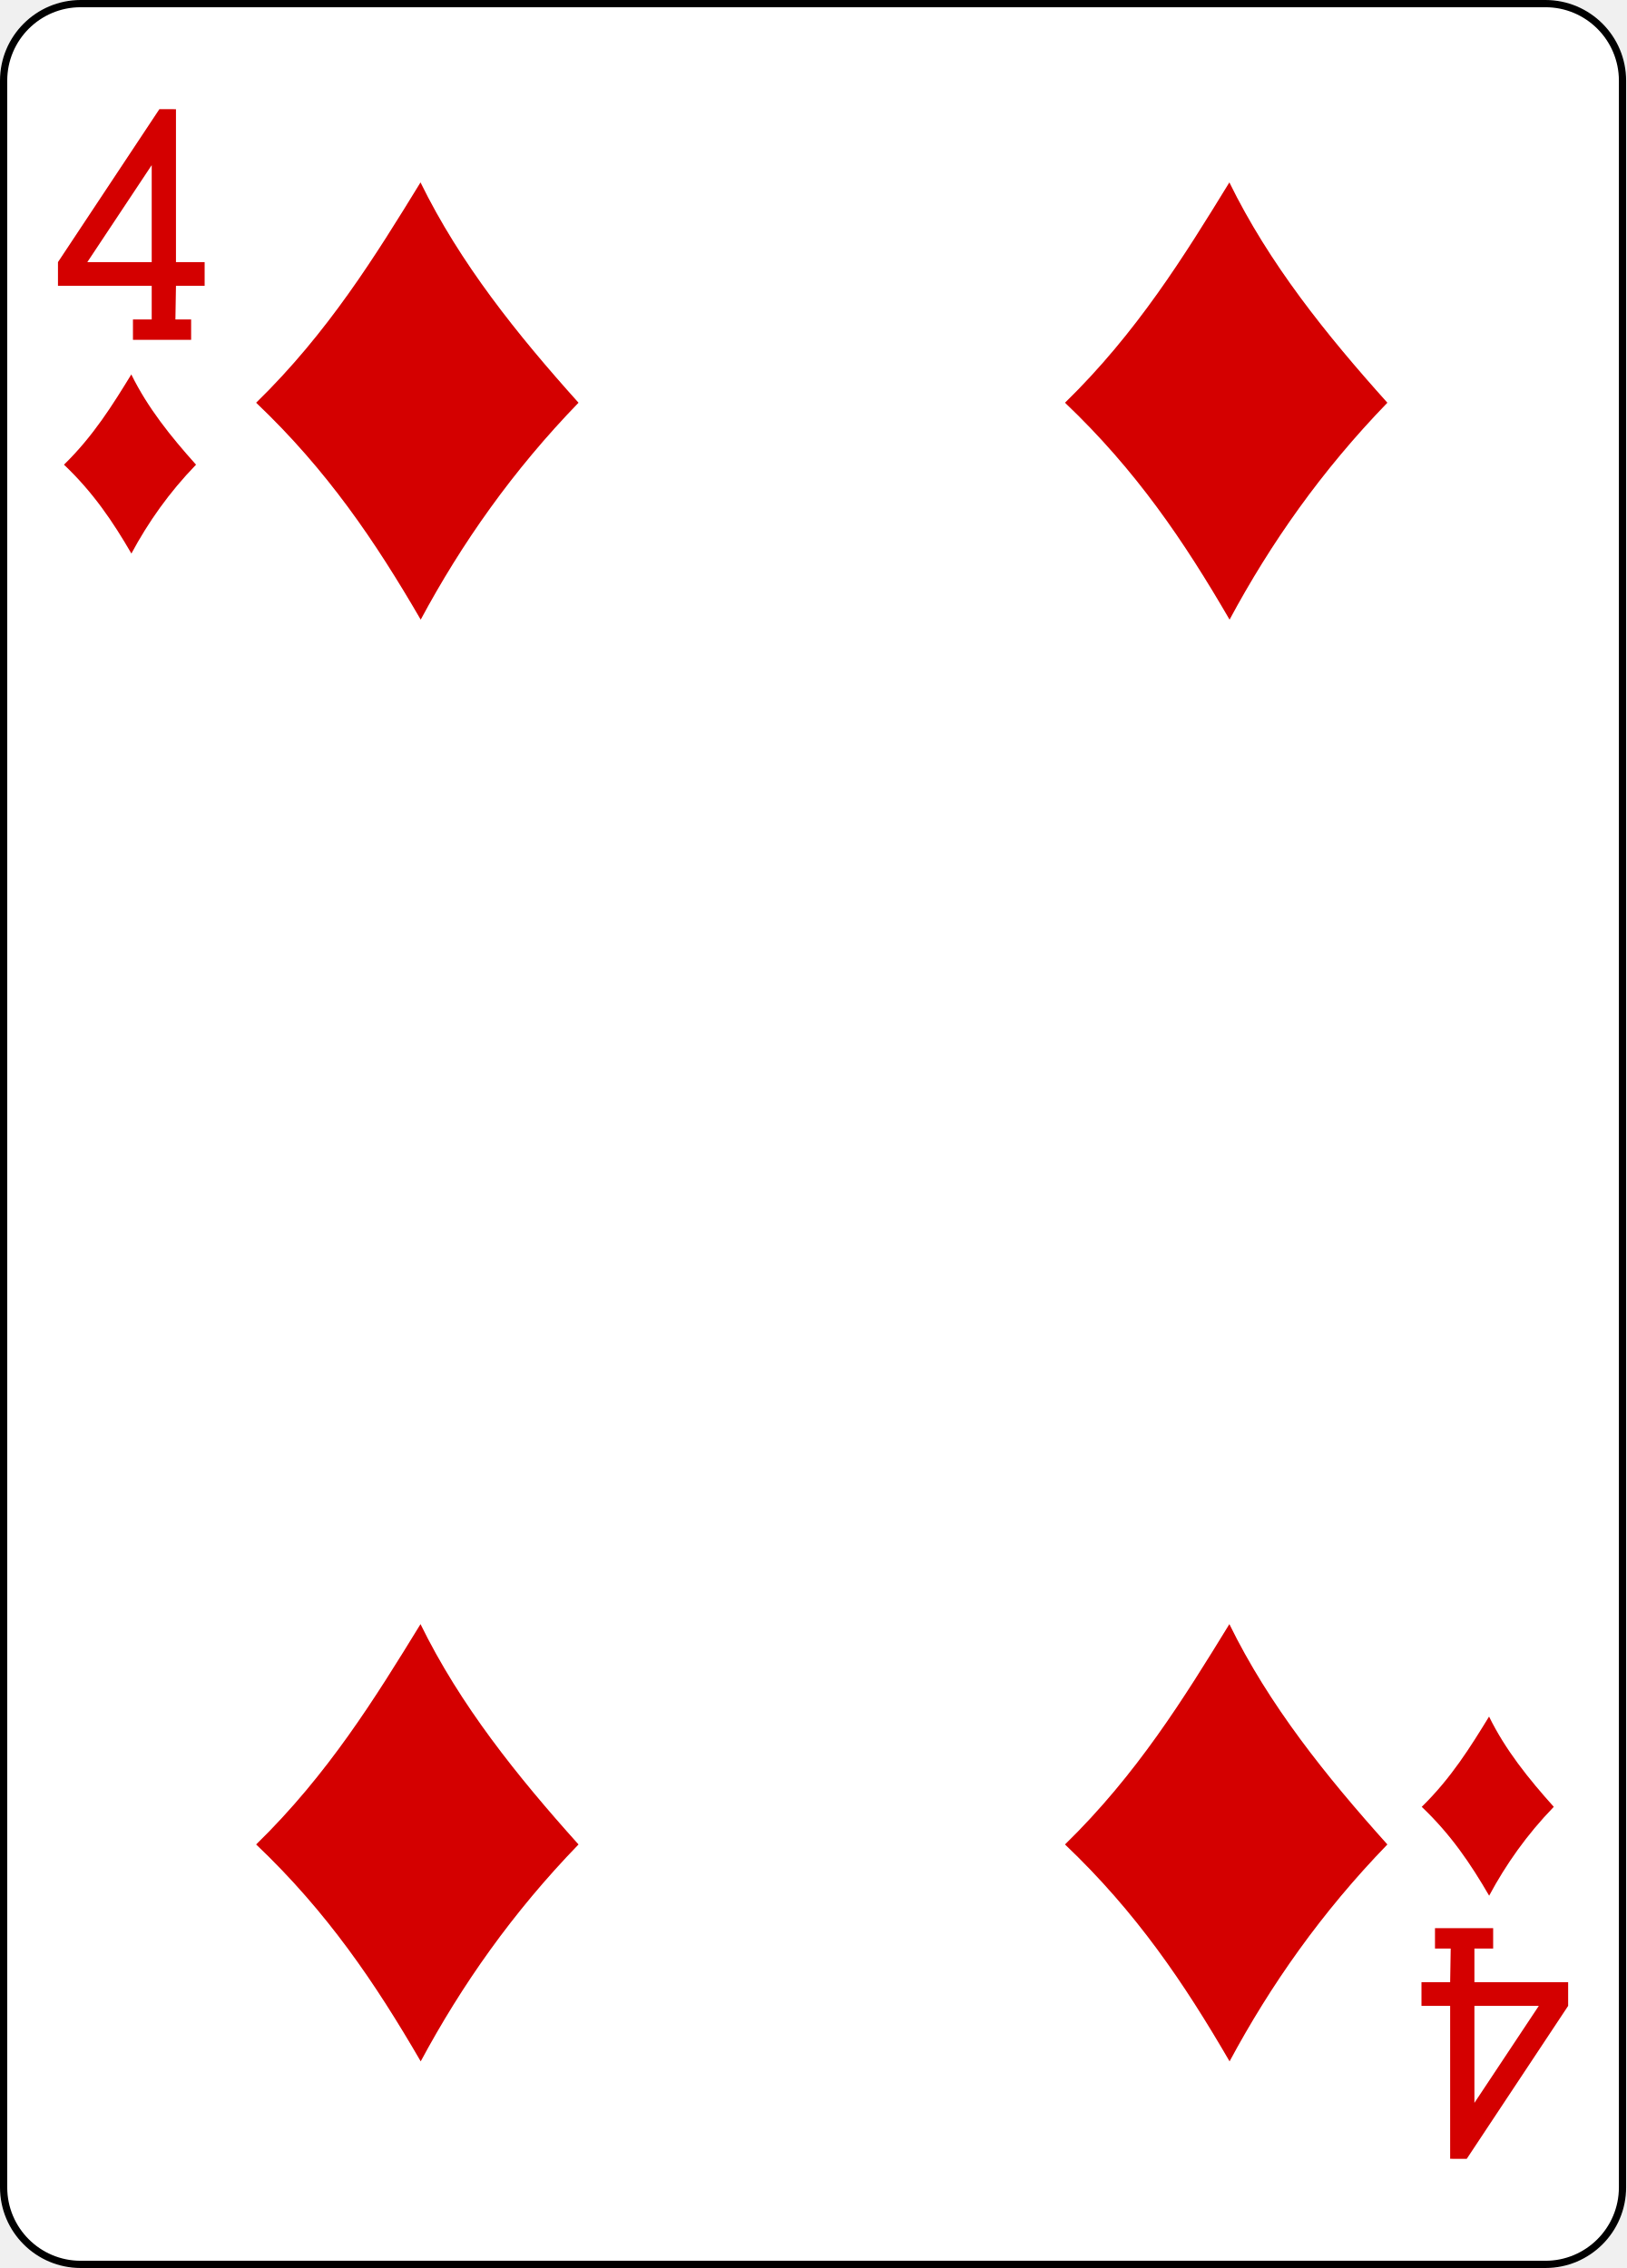
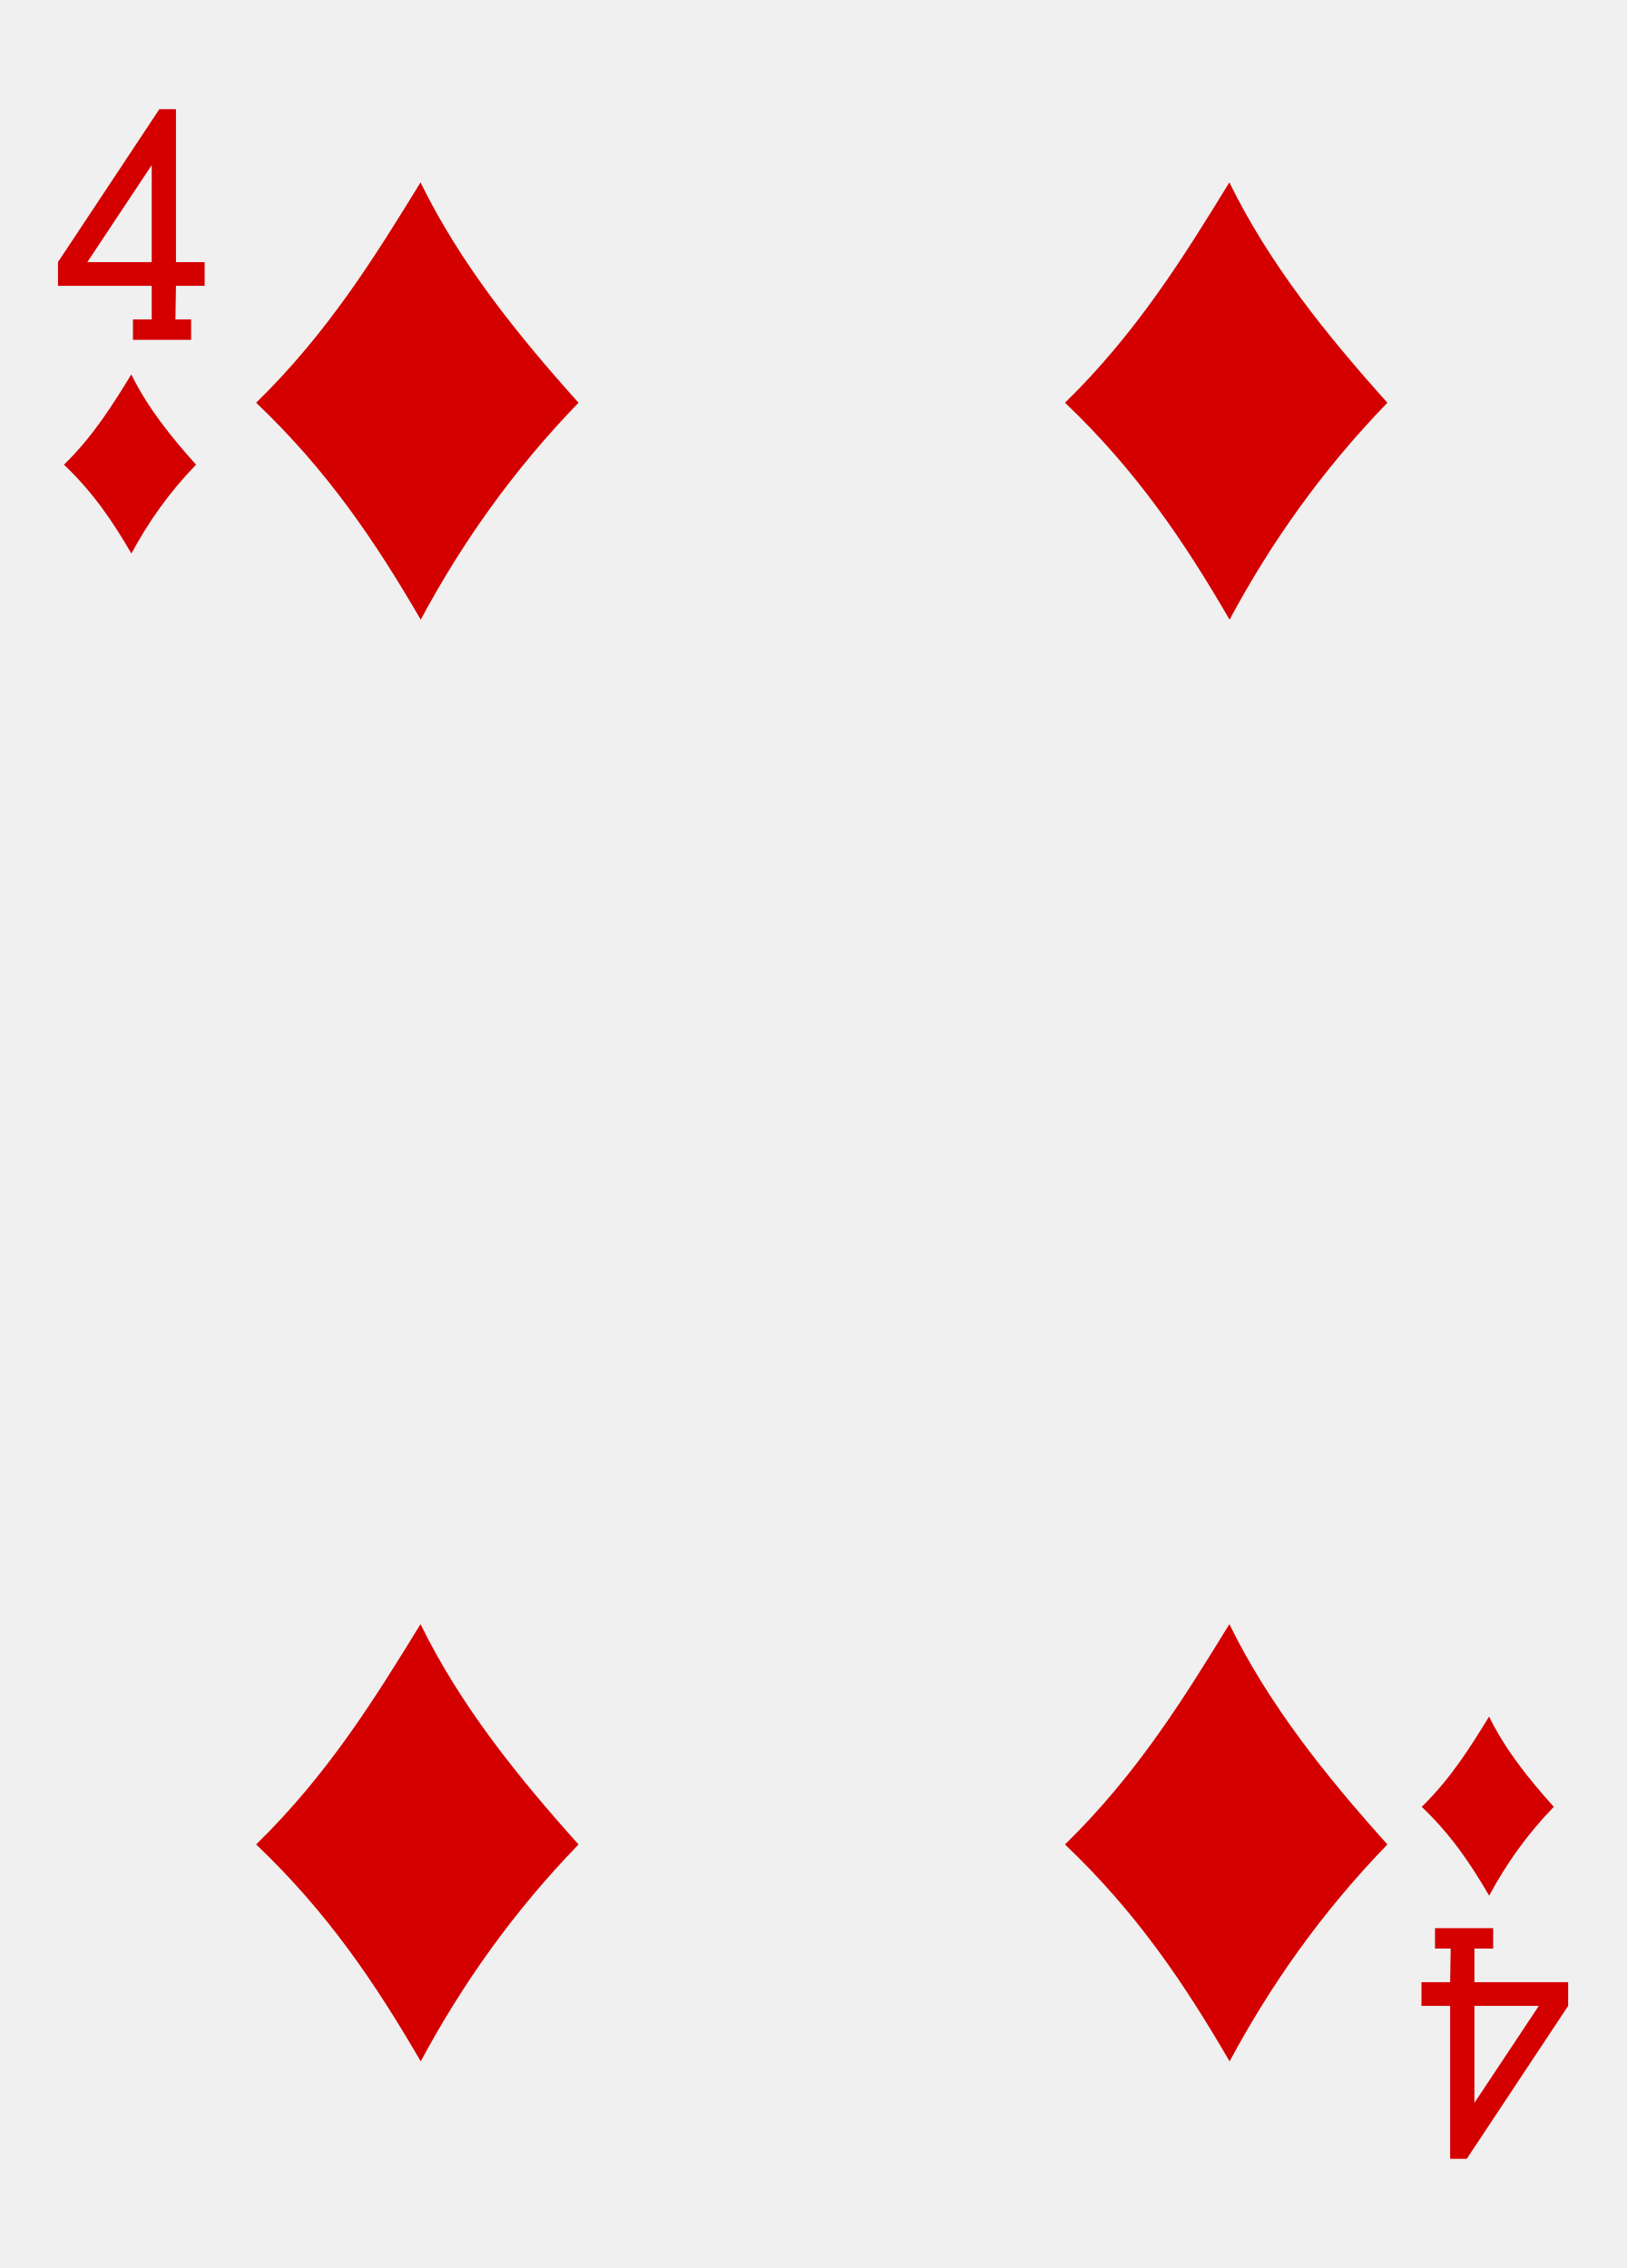
<svg xmlns="http://www.w3.org/2000/svg" version="1.1" id="svg4423" height="312.808" width="224.225">
  <defs id="defs4425" />
  <g id="layer1" transform="translate(-259.9347,-369.7772)">
-     <g id="g8902-0" style="display:inline" transform="translate(-6443.953,3117.087)">
-       <rect ry="10.63" rx="10.63" style="display:inline;fill:#ffffff;fill-opacity:1;stroke:#000000;stroke-width:0.997;stroke-miterlimit:4;stroke-dasharray:none;stroke-opacity:1" id="rect6353-6" width="223.228" height="311.811" x="6704.386" y="-2746.811" />
-       <g id="g8591-1" transform="matrix(0.3010621,0,0,0.3010621,5623.293,-1949.67)" style="fill:#d40000;fill-opacity:1">
-         <path id="path3656" d="m 3706.588,-2464.922 c 32.952,-32.158 54.594,-67.22 75.29,-100.939 18.15,37.102 44.197,69.561 72.364,100.939 -30.137,31.118 -53.494,64.393 -72.274,99.374 -20.818,-35.859 -42.736,-68.33 -75.381,-99.374 z" style="fill:#d40000;fill-opacity:1" />
-         <path style="fill:#d40000;fill-opacity:1" d="m 3706.588,-1804.437 c 32.952,-32.158 54.594,-67.22 75.29,-100.939 18.15,37.102 44.197,69.561 72.365,100.939 -30.137,31.118 -53.494,64.393 -72.274,99.374 -20.818,-35.859 -42.736,-68.33 -75.381,-99.374 z" id="path3658" />
-         <path id="path3660" d="m 4077.053,-2464.922 c 32.952,-32.158 54.594,-67.22 75.29,-100.939 18.15,37.102 44.197,69.561 72.365,100.939 -30.137,31.118 -53.494,64.393 -72.274,99.374 -20.818,-35.859 -42.736,-68.33 -75.381,-99.374 z" style="fill:#d40000;fill-opacity:1" />
-         <path style="fill:#d40000;fill-opacity:1" d="m 4077.053,-1804.437 c 32.952,-32.158 54.594,-67.22 75.29,-100.939 18.15,37.102 44.197,69.561 72.365,100.939 -30.137,31.118 -53.494,64.393 -72.274,99.374 -20.818,-35.859 -42.736,-68.33 -75.381,-99.374 z" id="path3664" />
-         <path style="fill:#d40000;fill-opacity:1" d="m 4240.438,-1821.675 c 13.499,-13.173 22.364,-27.536 30.842,-41.349 7.435,15.199 18.105,28.495 29.644,41.349 -12.346,12.747 -21.914,26.378 -29.607,40.708 -8.528,-14.689 -17.506,-27.991 -30.879,-40.708 z" id="path3738" />
-         <path id="path3740" d="m 3618.577,-2436.54 c 13.499,-13.173 22.364,-27.536 30.842,-41.349 7.435,15.199 18.105,28.495 29.644,41.349 -12.346,12.747 -21.914,26.378 -29.607,40.708 -8.528,-14.689 -17.506,-27.991 -30.879,-40.708 z" style="fill:#d40000;fill-opacity:1" />
-         <path style="display:inline;fill:#d40000;fill-opacity:1" d="m 3650.172,-2493.73 0,-9.344 8.586,0 0,-15.399 -42.931,0 0,-10.865 46.453,-70.079 7.591,0.026 0,70.053 13.132,0 0,10.865 -13.132,0 -0.253,15.399 7.197,0 0,9.344 z m 8.586,-80.04 -29.493,44.432 29.493,0 z" id="path7104-8" />
-         <path id="path7159-9" d="m 4273.157,-1766.094 0,9.344 -8.586,0 0,15.399 42.931,0 0,10.865 -46.453,70.079 -7.591,-0.026 0,-70.053 -13.132,0 0,-10.865 13.132,0 0.253,-15.399 -7.197,0 0,-9.344 z m -8.586,80.04 29.493,-44.432 -29.493,0 z" style="display:inline;fill:#d40000;fill-opacity:1" />
-       </g>
+     <g style="fill:#d40000;fill-opacity:1" transform="matrix(0.3010621,0,0,0.3010621,-820.6598,1167.417)" id="g8591-1">
+       <path style="fill:#d40000;fill-opacity:1" d="m 3706.588,-2464.922 c 32.952,-32.158 54.594,-67.22 75.29,-100.939 18.15,37.102 44.197,69.561 72.364,100.939 -30.137,31.118 -53.494,64.393 -72.274,99.374 -20.818,-35.859 -42.736,-68.33 -75.381,-99.374 z" id="path3656" />
+       <path id="path3658" d="m 3706.588,-1804.437 c 32.952,-32.158 54.594,-67.22 75.29,-100.939 18.15,37.102 44.197,69.561 72.365,100.939 -30.137,31.118 -53.494,64.393 -72.274,99.374 -20.818,-35.859 -42.736,-68.33 -75.381,-99.374 z" style="fill:#d40000;fill-opacity:1" />
+       <path style="fill:#d40000;fill-opacity:1" d="m 4077.053,-2464.922 c 32.952,-32.158 54.594,-67.22 75.29,-100.939 18.15,37.102 44.197,69.561 72.365,100.939 -30.137,31.118 -53.494,64.393 -72.274,99.374 -20.818,-35.859 -42.736,-68.33 -75.381,-99.374 z" id="path3660" />
+       <path id="path3664" d="m 4077.053,-1804.437 c 32.952,-32.158 54.594,-67.22 75.29,-100.939 18.15,37.102 44.197,69.561 72.365,100.939 -30.137,31.118 -53.494,64.393 -72.274,99.374 -20.818,-35.859 -42.736,-68.33 -75.381,-99.374 z" style="fill:#d40000;fill-opacity:1" />
+       <path id="path3738" d="m 4240.438,-1821.675 c 13.499,-13.173 22.364,-27.536 30.842,-41.349 7.435,15.199 18.105,28.495 29.644,41.349 -12.346,12.747 -21.914,26.378 -29.607,40.708 -8.528,-14.689 -17.506,-27.991 -30.879,-40.708 z" style="fill:#d40000;fill-opacity:1" />
+       <path style="fill:#d40000;fill-opacity:1" d="m 3618.577,-2436.54 c 13.499,-13.173 22.364,-27.536 30.842,-41.349 7.435,15.199 18.105,28.495 29.644,41.349 -12.346,12.747 -21.914,26.378 -29.607,40.708 -8.528,-14.689 -17.506,-27.991 -30.879,-40.708 z" id="path3740" />
+       <path id="path7104-8" d="m 3650.172,-2493.73 0,-9.344 8.586,0 0,-15.399 -42.931,0 0,-10.865 46.453,-70.079 7.591,0.026 0,70.053 13.132,0 0,10.865 -13.132,0 -0.253,15.399 7.197,0 0,9.344 z m 8.586,-80.04 -29.493,44.432 29.493,0 z" style="display:inline;fill:#d40000;fill-opacity:1" />
+       <path style="display:inline;fill:#d40000;fill-opacity:1" d="m 4273.157,-1766.094 0,9.344 -8.586,0 0,15.399 42.931,0 0,10.865 -46.453,70.079 -7.591,-0.026 0,-70.053 -13.132,0 0,-10.865 13.132,0 0.253,-15.399 -7.197,0 0,-9.344 z m -8.586,80.04 29.493,-44.432 -29.493,0 z" id="path7159-9" />
    </g>
  </g>
</svg>
